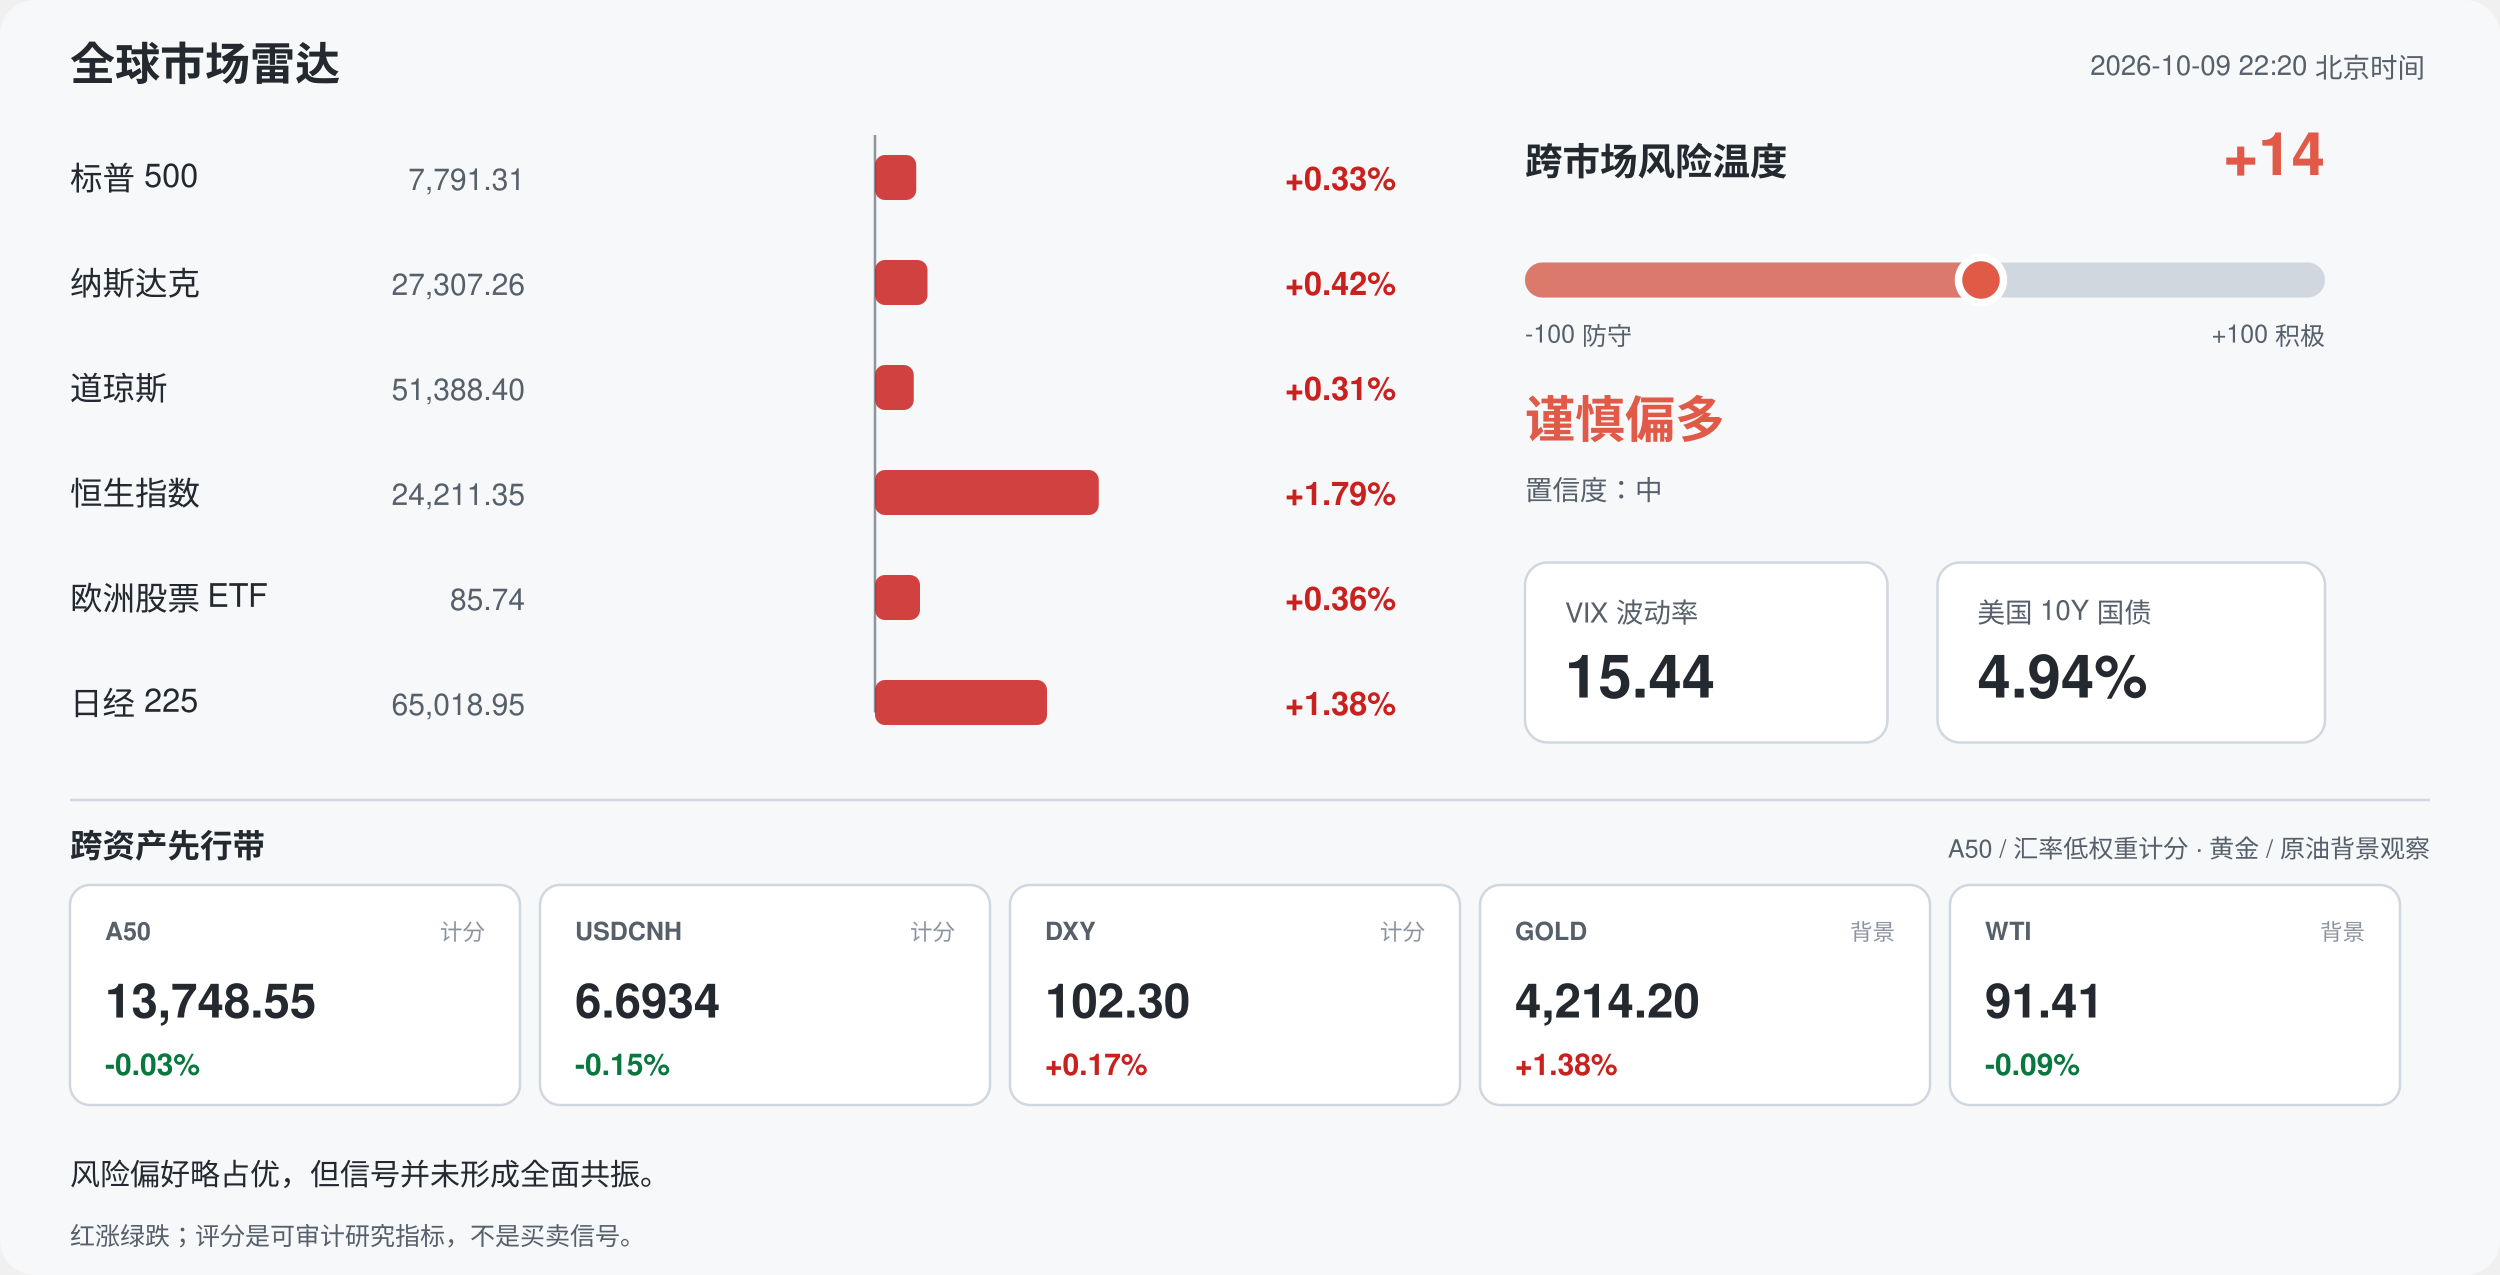
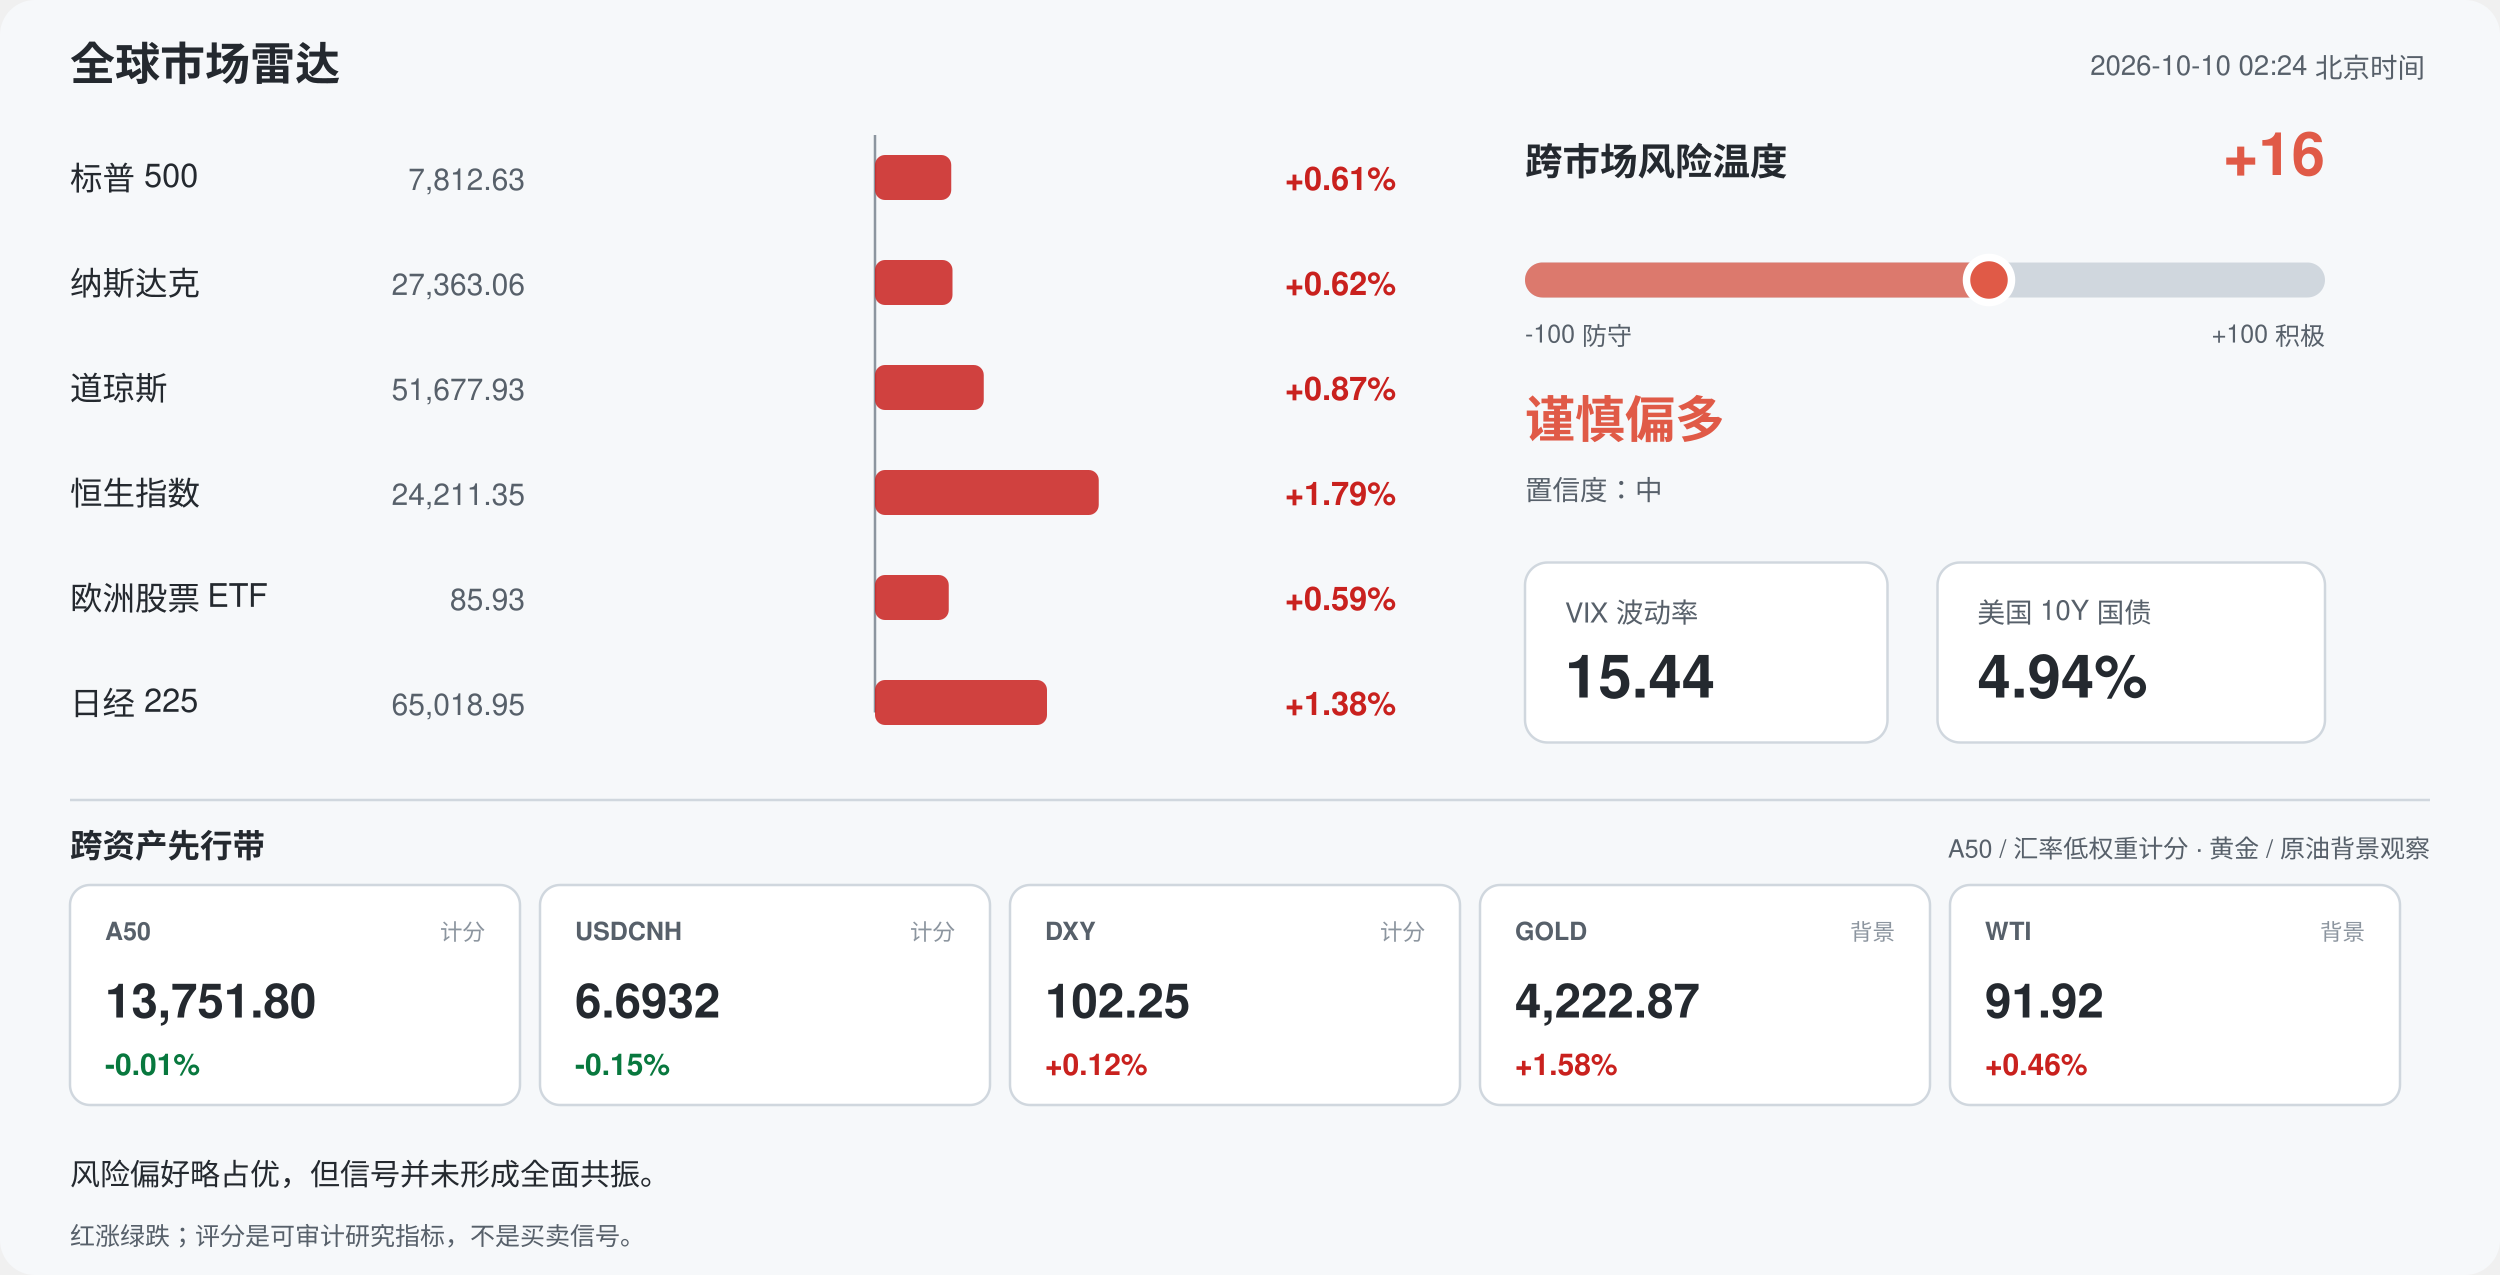
<svg xmlns="http://www.w3.org/2000/svg" width="1000" height="510" viewBox="0 0 1000 510" font-family="-apple-system,Segoe UI,Helvetica,Arial,sans-serif">
  <rect width="1000" height="510" rx="14" fill="#f6f8fa" />
  <text x="28" y="32" font-size="18" font-weight="700" fill="#24292f">全球市场雷达</text>
-   <text x="970" y="30" font-size="11" fill="#57606a" text-anchor="end">2026-10-09 22:20 北京时间</text>
+   <text x="970" y="30" font-size="11" fill="#57606a" text-anchor="end">2026-10-10 02:24 北京时间</text>
  <line x1="350" y1="54" x2="350" y2="285" stroke="#8c959f" stroke-width="1" />
  <text x="28" y="76" font-size="13" fill="#24292f">标普 500</text>
-   <text x="210" y="76" font-size="12" fill="#57606a" text-anchor="end">7,791.31</text>
-   <rect x="350.0" y="62" width="16.5" height="18" rx="4" fill="#c9211e" opacity="0.85" />
-   <text x="514" y="76" font-size="13" font-weight="600" fill="#c9211e">+0.33%</text>
+   <text x="210" y="76" font-size="12" fill="#57606a" text-anchor="end">7,812.63</text>
+   <rect x="350.0" y="62" width="30.5" height="18" rx="4" fill="#c9211e" opacity="0.85" />
+   <text x="514" y="76" font-size="13" font-weight="600" fill="#c9211e">+0.61%</text>
  <text x="28" y="118" font-size="13" fill="#24292f">纳斯达克</text>
-   <text x="210" y="118" font-size="12" fill="#57606a" text-anchor="end">27,307.26</text>
-   <rect x="350.0" y="104" width="21.0" height="18" rx="4" fill="#c9211e" opacity="0.85" />
-   <text x="514" y="118" font-size="13" font-weight="600" fill="#c9211e">+0.42%</text>
+   <text x="210" y="118" font-size="12" fill="#57606a" text-anchor="end">27,363.06</text>
+   <rect x="350.0" y="104" width="31.0" height="18" rx="4" fill="#c9211e" opacity="0.85" />
+   <text x="514" y="118" font-size="13" font-weight="600" fill="#c9211e">+0.62%</text>
  <text x="28" y="160" font-size="13" fill="#24292f">道琼斯</text>
-   <text x="210" y="160" font-size="12" fill="#57606a" text-anchor="end">51,388.40</text>
-   <rect x="350.0" y="146" width="15.5" height="18" rx="4" fill="#c9211e" opacity="0.85" />
-   <text x="514" y="160" font-size="13" font-weight="600" fill="#c9211e">+0.31%</text>
+   <text x="210" y="160" font-size="12" fill="#57606a" text-anchor="end">51,677.93</text>
+   <rect x="350.0" y="146" width="43.5" height="18" rx="4" fill="#c9211e" opacity="0.85" />
+   <text x="514" y="160" font-size="13" font-weight="600" fill="#c9211e">+0.87%</text>
  <text x="28" y="202" font-size="13" fill="#24292f">恒生指数</text>
  <text x="210" y="202" font-size="12" fill="#57606a" text-anchor="end">24,211.35</text>
  <rect x="350.0" y="188" width="89.5" height="18" rx="4" fill="#c9211e" opacity="0.85" />
  <text x="514" y="202" font-size="13" font-weight="600" fill="#c9211e">+1.79%</text>
  <text x="28" y="244" font-size="13" fill="#24292f">欧洲股票 ETF</text>
-   <text x="210" y="244" font-size="12" fill="#57606a" text-anchor="end">85.74</text>
-   <rect x="350.0" y="230" width="18.0" height="18" rx="4" fill="#c9211e" opacity="0.85" />
-   <text x="514" y="244" font-size="13" font-weight="600" fill="#c9211e">+0.36%</text>
+   <text x="210" y="244" font-size="12" fill="#57606a" text-anchor="end">85.93</text>
+   <rect x="350.0" y="230" width="29.5" height="18" rx="4" fill="#c9211e" opacity="0.85" />
+   <text x="514" y="244" font-size="13" font-weight="600" fill="#c9211e">+0.59%</text>
  <text x="28" y="286" font-size="13" fill="#24292f">日经 225</text>
  <text x="210" y="286" font-size="12" fill="#57606a" text-anchor="end">65,018.95</text>
  <rect x="350.0" y="272" width="68.8" height="18" rx="4" fill="#c9211e" opacity="0.85" />
  <text x="514" y="286" font-size="13" font-weight="600" fill="#c9211e">+1.38%</text>
  <text x="610" y="70" font-size="15" font-weight="700" fill="#24292f">跨市场风险温度</text>
-   <text x="930" y="70" font-size="24" font-weight="700" fill="#e05a47" text-anchor="end">+14</text>
+   <text x="930" y="70" font-size="24" font-weight="700" fill="#e05a47" text-anchor="end">+16</text>
  <rect x="610" y="105" width="320" height="14" rx="7" fill="#d0d7de" />
-   <rect x="610" y="105" width="182.4" height="14" rx="7" fill="#e05a47" opacity="0.75" />
-   <circle cx="792.4" cy="112" r="9" fill="#e05a47" stroke="#ffffff" stroke-width="3" />
+   <rect x="610" y="105" width="185.6" height="14" rx="7" fill="#e05a47" opacity="0.75" />
+   <circle cx="795.6" cy="112" r="9" fill="#e05a47" stroke="#ffffff" stroke-width="3" />
  <text x="610" y="137" font-size="10" fill="#57606a">-100 防守</text>
  <text x="930" y="137" font-size="10" fill="#57606a" text-anchor="end">+100 积极</text>
  <text x="610" y="175" font-size="20" font-weight="700" fill="#e05a47">谨慎偏多</text>
  <text x="610" y="200" font-size="11" fill="#57606a">置信度：中</text>
  <rect x="610" y="225" width="145" height="72" rx="9" fill="#ffffff" stroke="#d0d7de" />
  <text x="626" y="249" font-size="11" fill="#57606a">VIX 波动率</text>
  <text x="626" y="279" font-size="24" font-weight="700" fill="#24292f">15.44</text>
  <rect x="775" y="225" width="155" height="72" rx="9" fill="#ffffff" stroke="#d0d7de" />
  <text x="791" y="249" font-size="11" fill="#57606a">美国 10Y 国债</text>
  <text x="791" y="279" font-size="24" font-weight="700" fill="#24292f">4.94%</text>
  <line x1="28" y1="320" x2="972" y2="320" stroke="#d0d7de" />
  <text x="28" y="343" font-size="13" font-weight="700" fill="#24292f">跨资产先行带</text>
  <text x="972" y="343" font-size="10" fill="#57606a" text-anchor="end">A50 / 汇率低权重计分 · 黄金 / 原油背景观察</text>
  <rect x="28" y="354" width="180" height="88" rx="8" fill="#ffffff" stroke="#d0d7de" />
  <text x="42" y="376" font-size="10" font-weight="700" fill="#57606a">A50</text>
  <text x="194" y="376" font-size="9" fill="#8c959f" text-anchor="end">计分</text>
-   <text x="42" y="407" font-size="19" font-weight="700" fill="#24292f">13,748.55</text>
-   <text x="42" y="430" font-size="12" font-weight="700" fill="#08783e">-0.03%</text>
+   <text x="42" y="407" font-size="19" font-weight="700" fill="#24292f">13,751.80</text>
+   <text x="42" y="430" font-size="12" font-weight="700" fill="#08783e">-0.01%</text>
  <rect x="216" y="354" width="180" height="88" rx="8" fill="#ffffff" stroke="#d0d7de" />
  <text x="230" y="376" font-size="10" font-weight="700" fill="#57606a">USDCNH</text>
  <text x="382" y="376" font-size="9" fill="#8c959f" text-anchor="end">计分</text>
-   <text x="230" y="407" font-size="19" font-weight="700" fill="#24292f">6.6934</text>
+   <text x="230" y="407" font-size="19" font-weight="700" fill="#24292f">6.6932</text>
  <text x="230" y="430" font-size="12" font-weight="700" fill="#08783e">-0.15%</text>
  <rect x="404" y="354" width="180" height="88" rx="8" fill="#ffffff" stroke="#d0d7de" />
  <text x="418" y="376" font-size="10" font-weight="700" fill="#57606a">DXY</text>
  <text x="570" y="376" font-size="9" fill="#8c959f" text-anchor="end">计分</text>
-   <text x="418" y="407" font-size="19" font-weight="700" fill="#24292f">102.30</text>
-   <text x="418" y="430" font-size="12" font-weight="700" fill="#c9211e">+0.17%</text>
+   <text x="418" y="407" font-size="19" font-weight="700" fill="#24292f">102.25</text>
+   <text x="418" y="430" font-size="12" font-weight="700" fill="#c9211e">+0.12%</text>
  <rect x="592" y="354" width="180" height="88" rx="8" fill="#ffffff" stroke="#d0d7de" />
  <text x="606" y="376" font-size="10" font-weight="700" fill="#57606a">GOLD</text>
  <text x="758" y="376" font-size="9" fill="#8c959f" text-anchor="end">背景</text>
-   <text x="606" y="407" font-size="19" font-weight="700" fill="#24292f">4,214.20</text>
-   <text x="606" y="430" font-size="12" font-weight="700" fill="#c9211e">+1.38%</text>
+   <text x="606" y="407" font-size="19" font-weight="700" fill="#24292f">4,222.87</text>
+   <text x="606" y="430" font-size="12" font-weight="700" fill="#c9211e">+1.58%</text>
  <rect x="780" y="354" width="180" height="88" rx="8" fill="#ffffff" stroke="#d0d7de" />
  <text x="794" y="376" font-size="10" font-weight="700" fill="#57606a">WTI</text>
  <text x="946" y="376" font-size="9" fill="#8c959f" text-anchor="end">背景</text>
-   <text x="794" y="407" font-size="19" font-weight="700" fill="#24292f">91.41</text>
-   <text x="794" y="430" font-size="12" font-weight="700" fill="#08783e">-0.09%</text>
+   <text x="794" y="407" font-size="19" font-weight="700" fill="#24292f">91.92</text>
+   <text x="794" y="430" font-size="12" font-weight="700" fill="#c9211e">+0.46%</text>
  <text x="28" y="474" font-size="12" fill="#24292f">风险偏好略占优，但信号并未形成全面共振。</text>
  <text x="28" y="498" font-size="10" fill="#57606a">红涨绿跌；评分是可审计研究指标，不是买卖信号。</text>
</svg>
